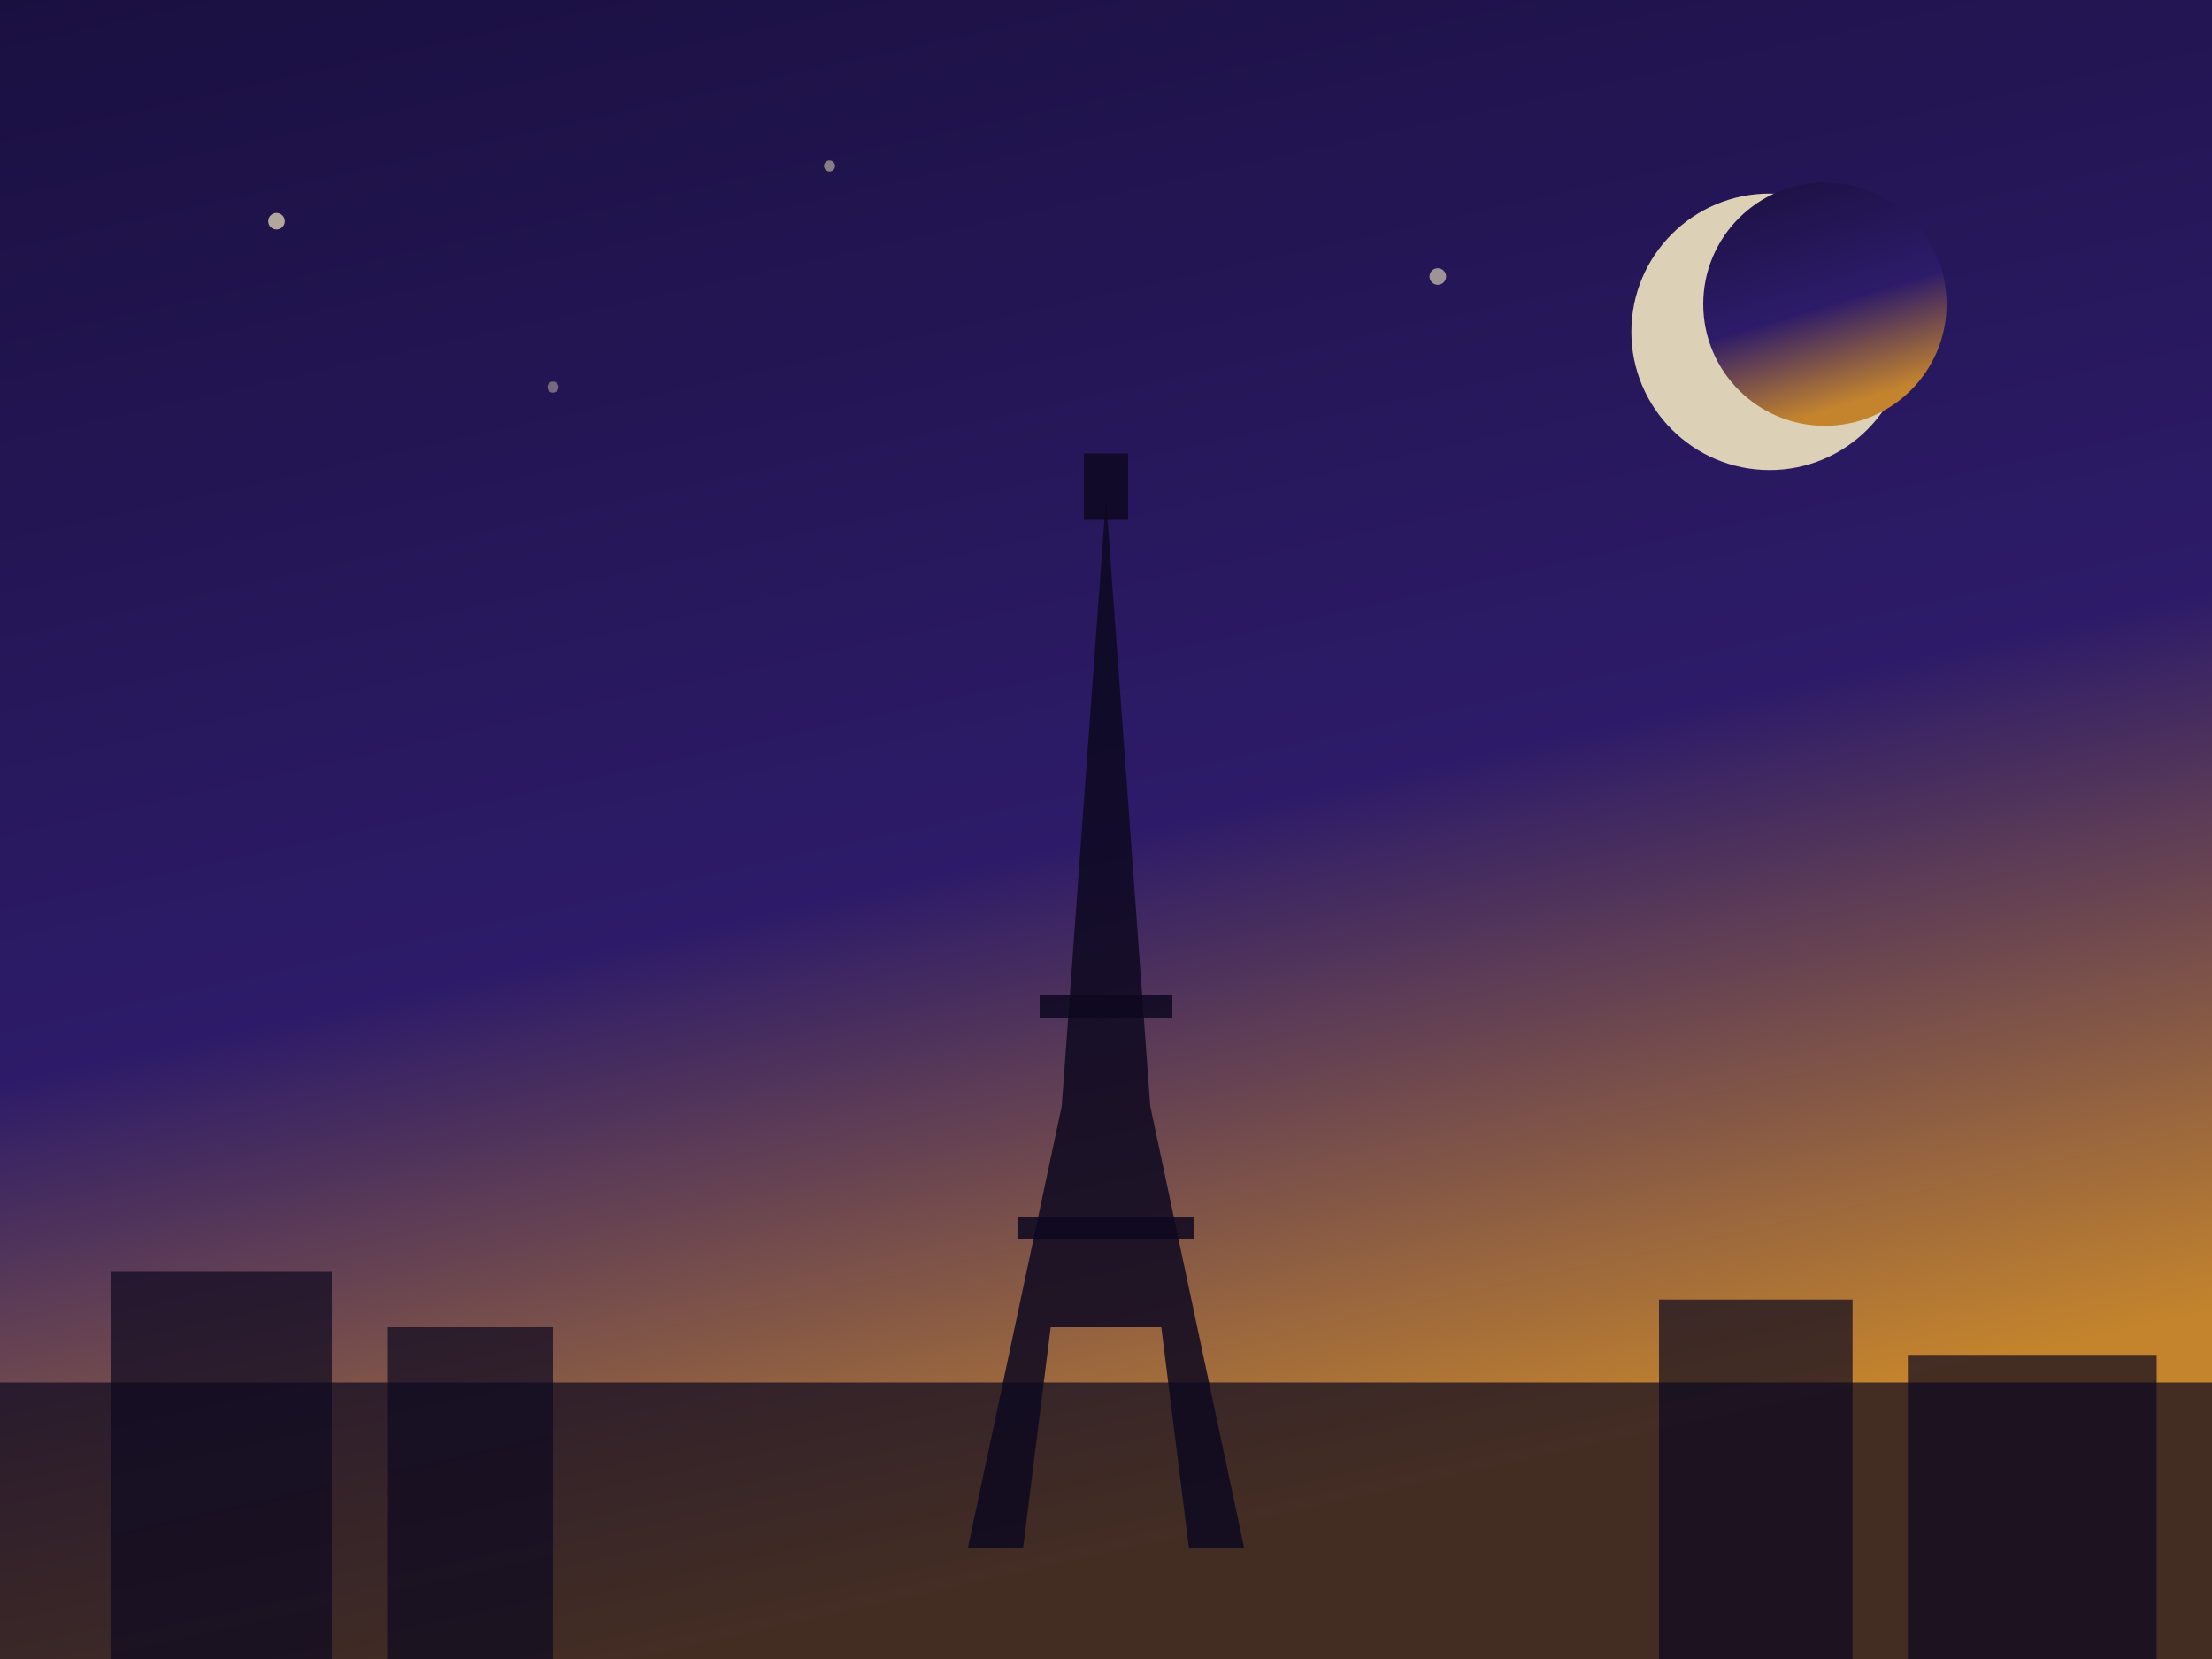
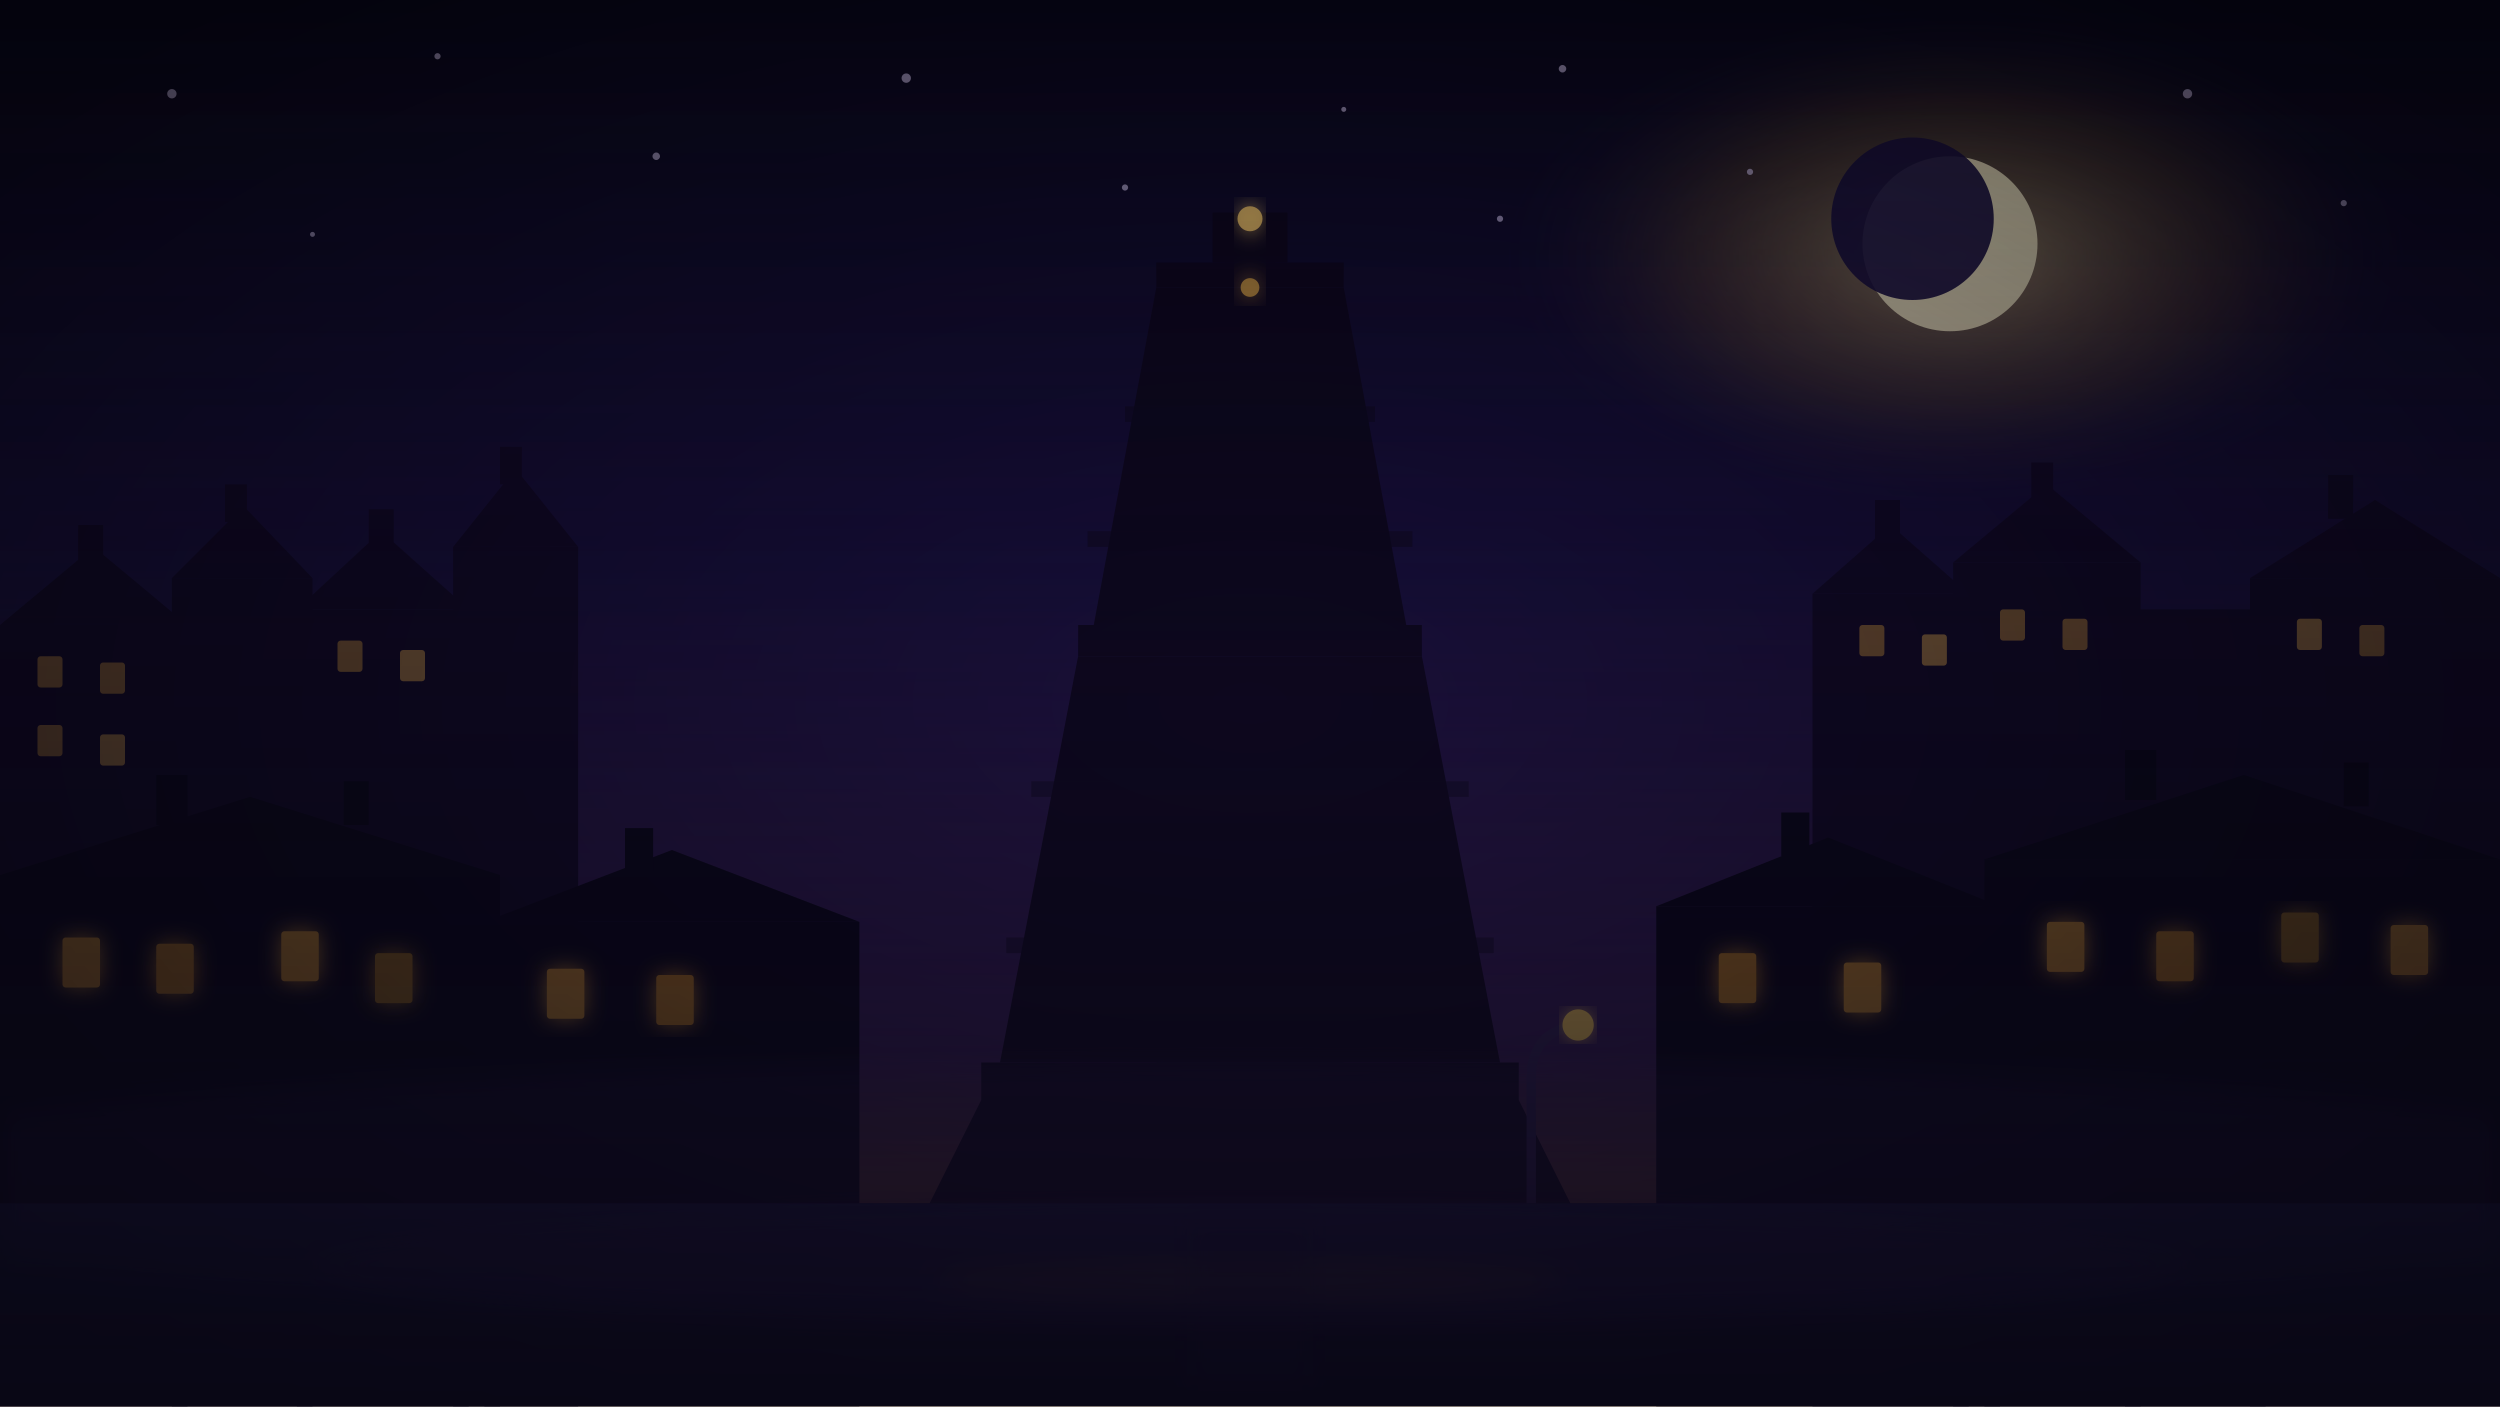
- <svg xmlns="http://www.w3.org/2000/svg" viewBox="0 0 400 300">
+ <svg xmlns="http://www.w3.org/2000/svg" width="800" height="450" viewBox="0 0 800 450">
  <defs>
-     <linearGradient id="bg" x1="0" y1="0" x2="0.3" y2="1">
-       <stop offset="0%" stop-color="#1a1040" />
-       <stop offset="60%" stop-color="#2d1b69" />
-       <stop offset="100%" stop-color="#c4842d" />
+     <linearGradient id="sky" x1="0" y1="0" x2="0" y2="1">
+       <stop offset="0%" stop-color="#0a0820" />
+       <stop offset="40%" stop-color="#1a1045" />
+       <stop offset="75%" stop-color="#3d2060" />
+       <stop offset="100%" stop-color="#c08030" />
    </linearGradient>
+     <radialGradient id="moon-glow" cx="78%" cy="18%" r="18%">
+       <stop offset="0%" stop-color="#ffe8a0" stop-opacity="0.6" />
+       <stop offset="60%" stop-color="#c09040" stop-opacity="0.2" />
+       <stop offset="100%" stop-color="#1a1045" stop-opacity="0" />
+     </radialGradient>
+     <linearGradient id="river" x1="0" y1="0" x2="0" y2="1">
+       <stop offset="0%" stop-color="#1a1848" />
+       <stop offset="100%" stop-color="#0a0818" />
+     </linearGradient>
+     <filter id="glow">
+       <feGaussianBlur stdDeviation="3.5" result="b" />
+       <feMerge>
+         <feMergeNode in="b" />
+         <feMergeNode in="SourceGraphic" />
+       </feMerge>
+     </filter>
+     <filter id="soft">
+       <feGaussianBlur stdDeviation="4" />
+     </filter>
  </defs>
-   <rect width="400" height="300" fill="url(#bg)" />
-   <circle cx="320" cy="60" r="25" fill="#f0e6c0" opacity="0.9" />
-   <circle cx="330" cy="55" r="22" fill="url(#bg)" />
-   <path d="M200 90 L192 200 L175 280 L185 280 L190 240 L210 240 L215 280 L225 280 L208 200 Z" fill="#0d0820" opacity="0.85" />
-   <rect x="196" y="82" width="8" height="12" fill="#0d0820" opacity="0.85" />
-   <rect x="188" y="180" width="24" height="4" fill="#0d0820" opacity="0.85" />
-   <rect x="184" y="220" width="32" height="4" fill="#0d0820" opacity="0.85" />
-   <rect x="0" y="250" width="400" height="50" fill="#0d0820" opacity="0.7" />
-   <rect x="20" y="230" width="40" height="70" fill="#0d0820" opacity="0.7" />
-   <rect x="70" y="240" width="30" height="60" fill="#0d0820" opacity="0.7" />
-   <rect x="300" y="235" width="35" height="65" fill="#0d0820" opacity="0.7" />
-   <rect x="345" y="245" width="45" height="55" fill="#0d0820" opacity="0.7" />
-   <circle cx="50" cy="40" r="1.5" fill="#f0e6c0" opacity="0.7" />
-   <circle cx="150" cy="30" r="1" fill="#f0e6c0" opacity="0.5" />
-   <circle cx="260" cy="50" r="1.5" fill="#f0e6c0" opacity="0.6" />
-   <circle cx="100" cy="70" r="1" fill="#f0e6c0" opacity="0.4" />
+   <rect width="800" height="450" fill="url(#sky)" />
+   <rect width="800" height="450" fill="url(#moon-glow)" />
+   <circle cx="624" cy="78" r="28" fill="#fff4d0" opacity="0.95" />
+   <circle cx="612" cy="70" r="26" fill="#1a1045" opacity="0.9" />
+   <g fill="#e0d0ff" opacity="0.7">
+     <circle cx="55" cy="30" r="1.5" />
+     <circle cx="140" cy="18" r="1" />
+     <circle cx="210" cy="50" r="1.2" />
+     <circle cx="290" cy="25" r="1.5" />
+     <circle cx="360" cy="60" r="1" />
+     <circle cx="430" cy="35" r="0.8" />
+     <circle cx="500" cy="22" r="1.2" />
+     <circle cx="560" cy="55" r="1" />
+     <circle cx="700" cy="30" r="1.5" />
+     <circle cx="750" cy="65" r="1" />
+     <circle cx="100" cy="75" r="0.8" />
+     <circle cx="480" cy="70" r="1" />
+   </g>
+   <g fill="#12082a">
+     <rect x="0" y="200" width="60" height="250" />
+     <rect x="55" y="185" width="45" height="265" />
+     <rect x="95" y="195" width="55" height="255" />
+     <rect x="145" y="175" width="40" height="275" />
+     <rect x="580" y="190" width="50" height="260" />
+     <rect x="625" y="180" width="60" height="270" />
+     <rect x="680" y="195" width="45" height="255" />
+     <rect x="720" y="185" width="80" height="265" />
+     <polygon points="0,200 30,175 60,200" />
+     <polygon points="55,185 78,162 100,185" />
+     <polygon points="95,195 122,170 150,195" />
+     <polygon points="145,175 165,150 185,175" />
+     <polygon points="580,190 605,168 630,190" />
+     <polygon points="625,180 655,155 685,180" />
+     <polygon points="720,185 760,160 800,185" />
+     <rect x="25" y="168" width="8" height="14" />
+     <rect x="72" y="155" width="7" height="12" />
+     <rect x="118" y="163" width="8" height="14" />
+     <rect x="160" y="143" width="7" height="12" />
+     <rect x="600" y="160" width="8" height="14" />
+     <rect x="650" y="148" width="7" height="12" />
+     <rect x="745" y="152" width="8" height="14" />
+   </g>
+   <g fill="#c89040" opacity="0.7">
+     <rect x="12" y="210" width="8" height="10" rx="1" />
+     <rect x="32" y="212" width="8" height="10" rx="1" />
+     <rect x="12" y="232" width="8" height="10" rx="1" />
+     <rect x="32" y="235" width="8" height="10" rx="1" fill="#e0a850" />
+     <rect x="108" y="205" width="8" height="10" rx="1" />
+     <rect x="128" y="208" width="8" height="10" rx="1" fill="#e0a850" />
+     <rect x="595" y="200" width="8" height="10" rx="1" />
+     <rect x="615" y="203" width="8" height="10" rx="1" fill="#e0a850" />
+     <rect x="640" y="195" width="8" height="10" rx="1" />
+     <rect x="660" y="198" width="8" height="10" rx="1" />
+     <rect x="735" y="198" width="8" height="10" rx="1" fill="#e0a850" />
+     <rect x="755" y="200" width="8" height="10" rx="1" />
+   </g>
+   <g fill="#0e0620" opacity="0.95">
+     <rect x="388" y="68" width="24" height="16" />
+     <polygon points="400,68 392,84 408,84" />
+     <rect x="370" y="84" width="60" height="8" />
+     <polygon points="370,92 350,200 450,200 430,92" />
+     <rect x="345" y="200" width="110" height="10" />
+     <polygon points="345,210 320,340 480,340 455,210" />
+     <rect x="314" y="340" width="172" height="12" />
+     <polygon points="314,352 280,420 520,420 486,352" />
+     <rect x="360" y="130" width="80" height="5" opacity="0.6" />
+     <rect x="348" y="170" width="104" height="5" opacity="0.6" />
+     <rect x="330" y="250" width="140" height="5" opacity="0.5" />
+     <rect x="322" y="300" width="156" height="5" opacity="0.5" />
+     <path d="M340,352 Q400,320 460,352" fill="#0e0620" opacity="0.8" />
+   </g>
+   <g filter="url(#glow)">
+     <circle cx="400" cy="70" r="4" fill="#ffd070" opacity="0.9" />
+     <circle cx="400" cy="92" r="3" fill="#ffc050" opacity="0.7" />
+   </g>
+   <g fill="#08041a">
+     <rect x="0" y="280" width="160" height="170" />
+     <rect x="155" y="295" width="120" height="155" />
+     <rect x="530" y="290" width="110" height="160" />
+     <rect x="635" y="275" width="165" height="175" />
+     <polygon points="0,280 80,255 160,280" />
+     <polygon points="155,295 215,272 275,295" />
+     <polygon points="530,290 585,268 640,290" />
+     <polygon points="635,275 718,248 800,275" />
+     <rect x="50" y="248" width="10" height="16" />
+     <rect x="110" y="250" width="8" height="14" />
+     <rect x="200" y="265" width="9" height="14" />
+     <rect x="570" y="260" width="9" height="14" />
+     <rect x="680" y="240" width="10" height="16" />
+     <rect x="750" y="244" width="8" height="14" />
+   </g>
+   <g filter="url(#glow)">
+     <rect x="20" y="300" width="12" height="16" fill="#d09030" rx="1" />
+     <rect x="50" y="302" width="12" height="16" fill="#c08028" rx="1" />
+     <rect x="90" y="298" width="12" height="16" fill="#d09030" rx="1" />
+     <rect x="120" y="305" width="12" height="16" fill="#a07020" rx="1" />
+     <rect x="175" y="310" width="12" height="16" fill="#d09030" rx="1" />
+     <rect x="210" y="312" width="12" height="16" fill="#c08028" rx="1" />
+     <rect x="550" y="305" width="12" height="16" fill="#c08028" rx="1" />
+     <rect x="590" y="308" width="12" height="16" fill="#d09030" rx="1" />
+     <rect x="655" y="295" width="12" height="16" fill="#d09030" rx="1" />
+     <rect x="690" y="298" width="12" height="16" fill="#c08028" rx="1" />
+     <rect x="730" y="292" width="12" height="16" fill="#a07020" rx="1" />
+     <rect x="765" y="296" width="12" height="16" fill="#d09030" rx="1" />
+   </g>
+   <g stroke="#3a2860" stroke-width="3" fill="none">
+     <line x1="490" y1="345" x2="490" y2="420" />
+     <path d="M490,345 Q490,330 505,328" />
+   </g>
+   <circle cx="505" cy="328" r="5" fill="#ffd060" filter="url(#glow)" />
+   <rect x="0" y="385" width="800" height="65" fill="url(#river)" />
+   <ellipse cx="400" cy="405" rx="300" ry="20" fill="#2a1850" opacity="0.5" filter="url(#soft)" />
+   <ellipse cx="400" cy="410" rx="100" ry="8" fill="#c08030" opacity="0.2" filter="url(#soft)" />
+   <rect x="380" y="390" width="40" height="55" fill="#1a1040" opacity="0.3" filter="url(#soft)" />
+   <ellipse cx="400" cy="380" rx="500" ry="40" fill="#3d2060" opacity="0.25" filter="url(#soft)" />
+   <radialGradient id="vignette" cx="50%" cy="50%" r="65%">
+     <stop offset="0%" stop-color="#000" stop-opacity="0" />
+     <stop offset="100%" stop-color="#000" stop-opacity="0.6" />
+   </radialGradient>
+   <rect width="800" height="450" fill="url(#vignette)" />
+   <linearGradient id="fade" x1="0" y1="0" x2="0" y2="1">
+     <stop offset="0%" stop-color="#0a0818" stop-opacity="0" />
+     <stop offset="100%" stop-color="#0a0818" stop-opacity="0.8" />
+   </linearGradient>
+   <rect width="800" height="450" fill="url(#fade)" />
</svg>
